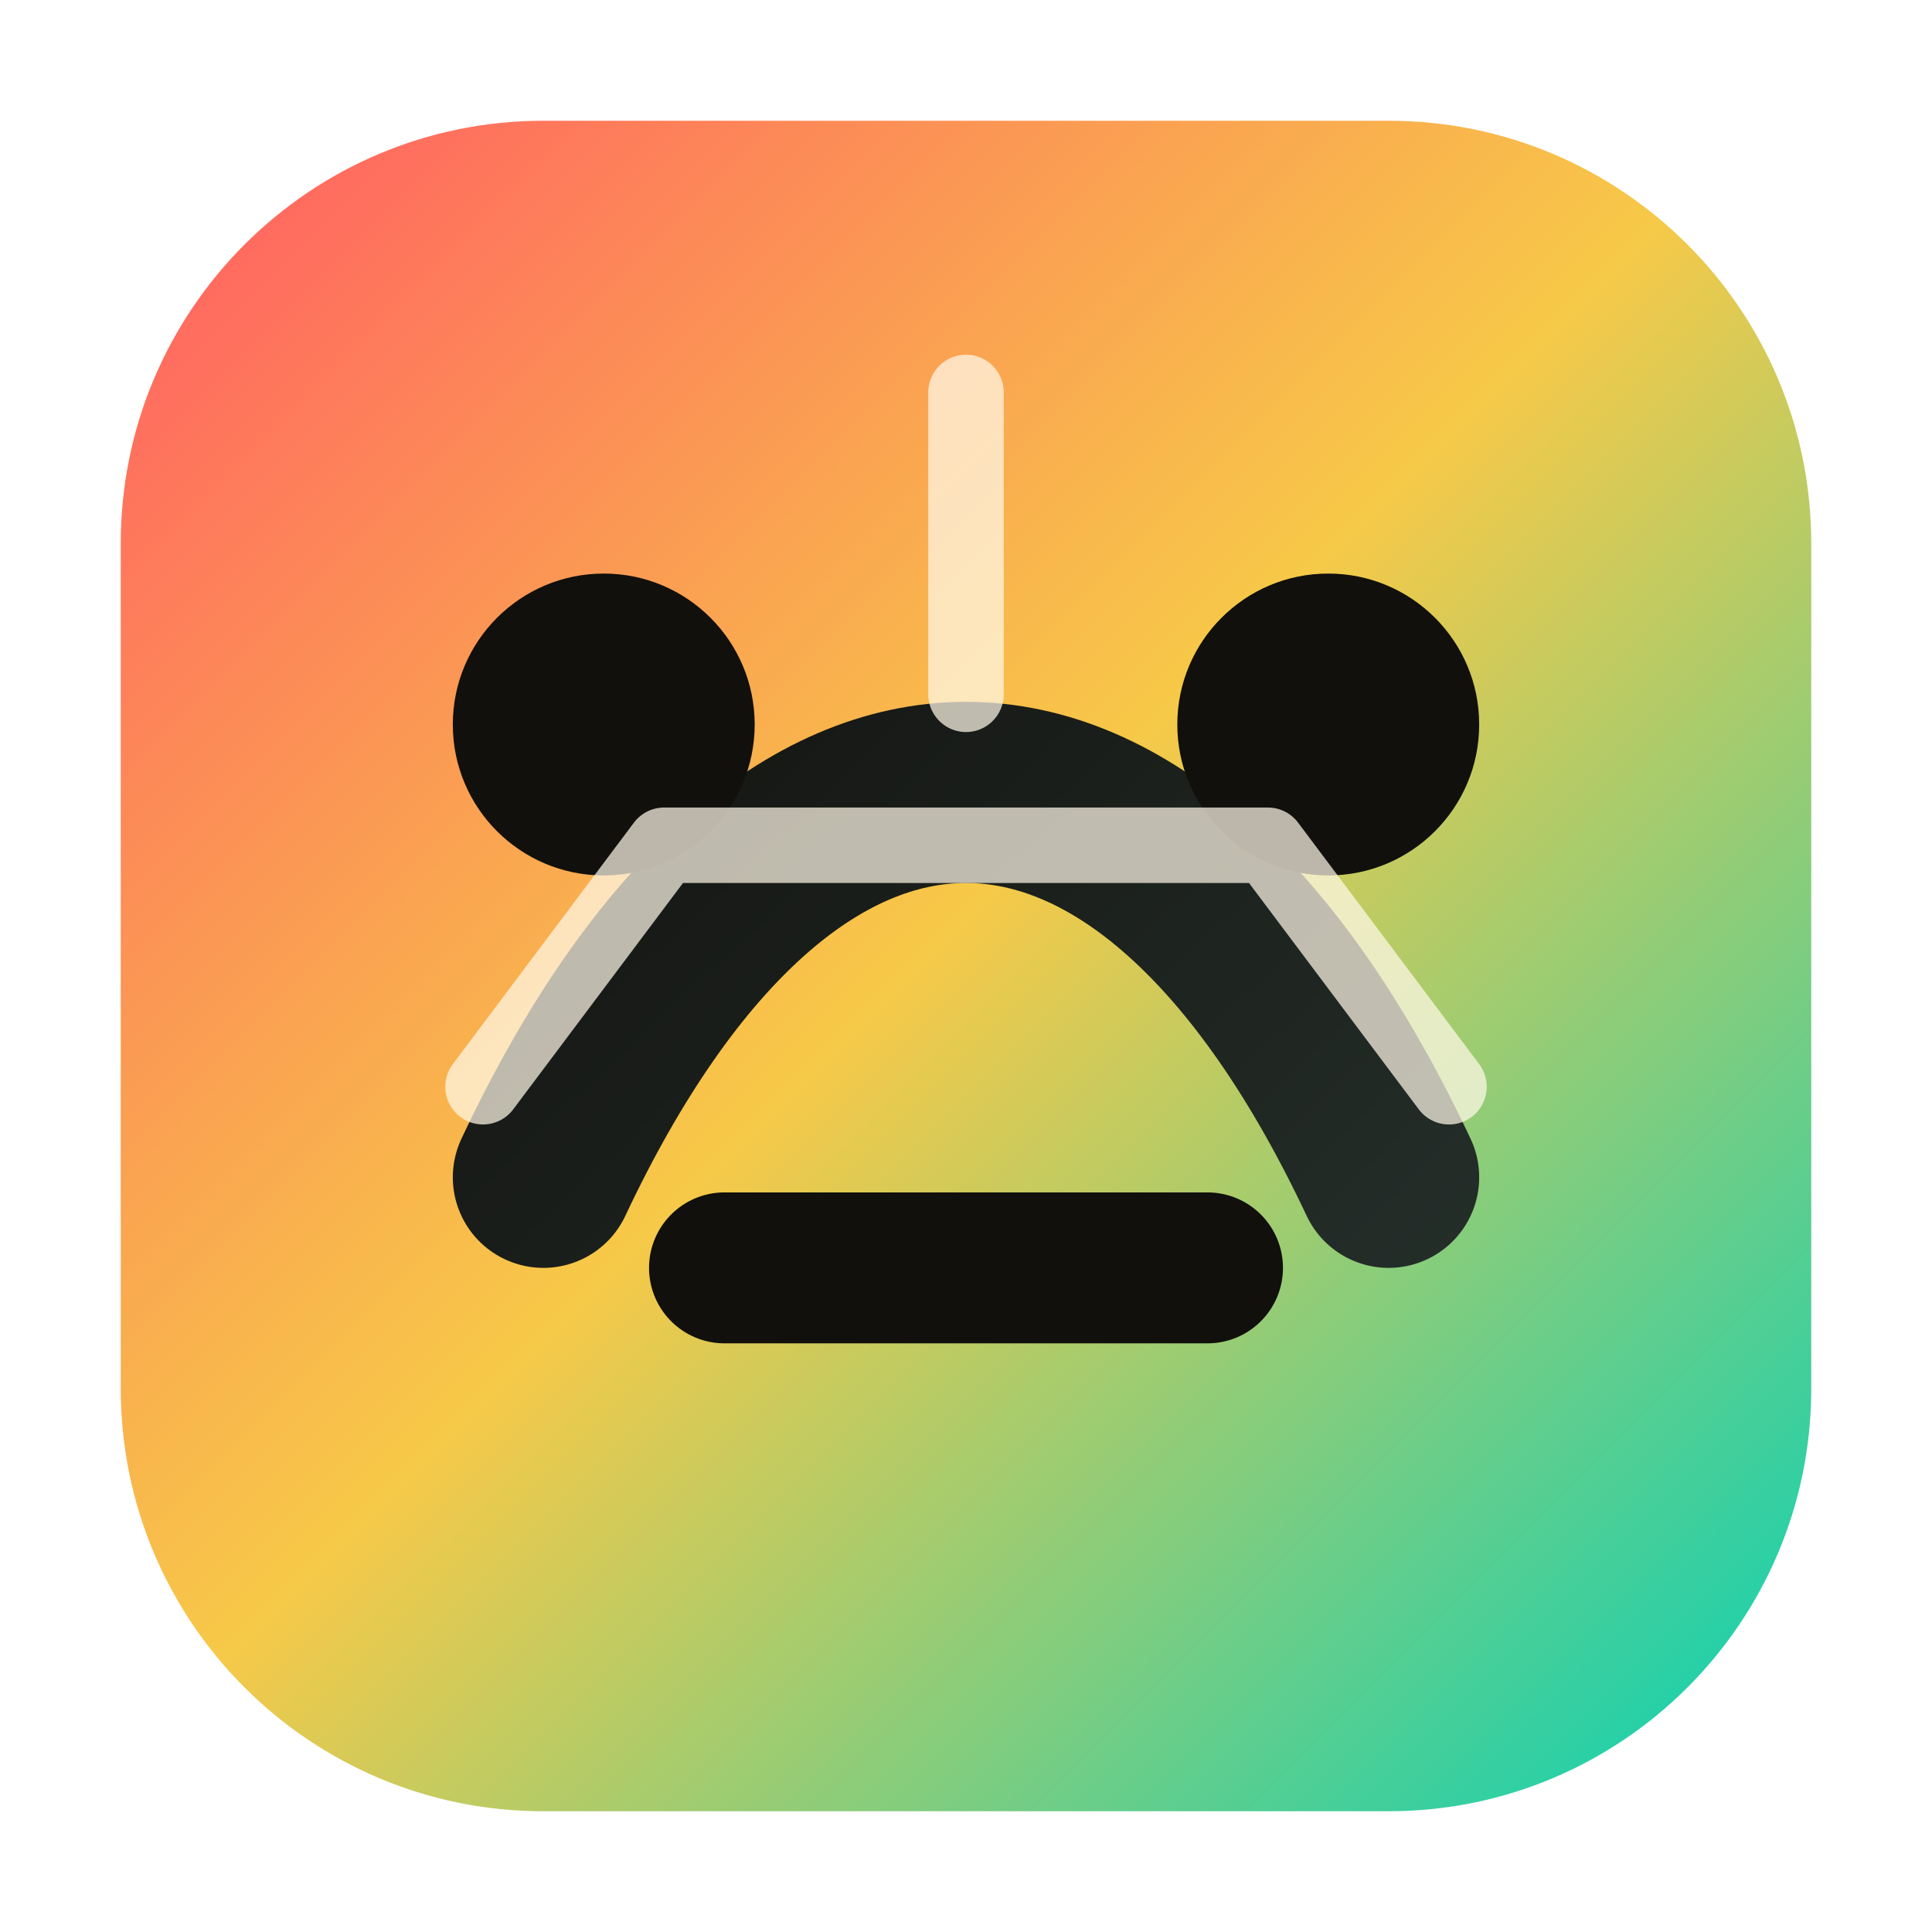
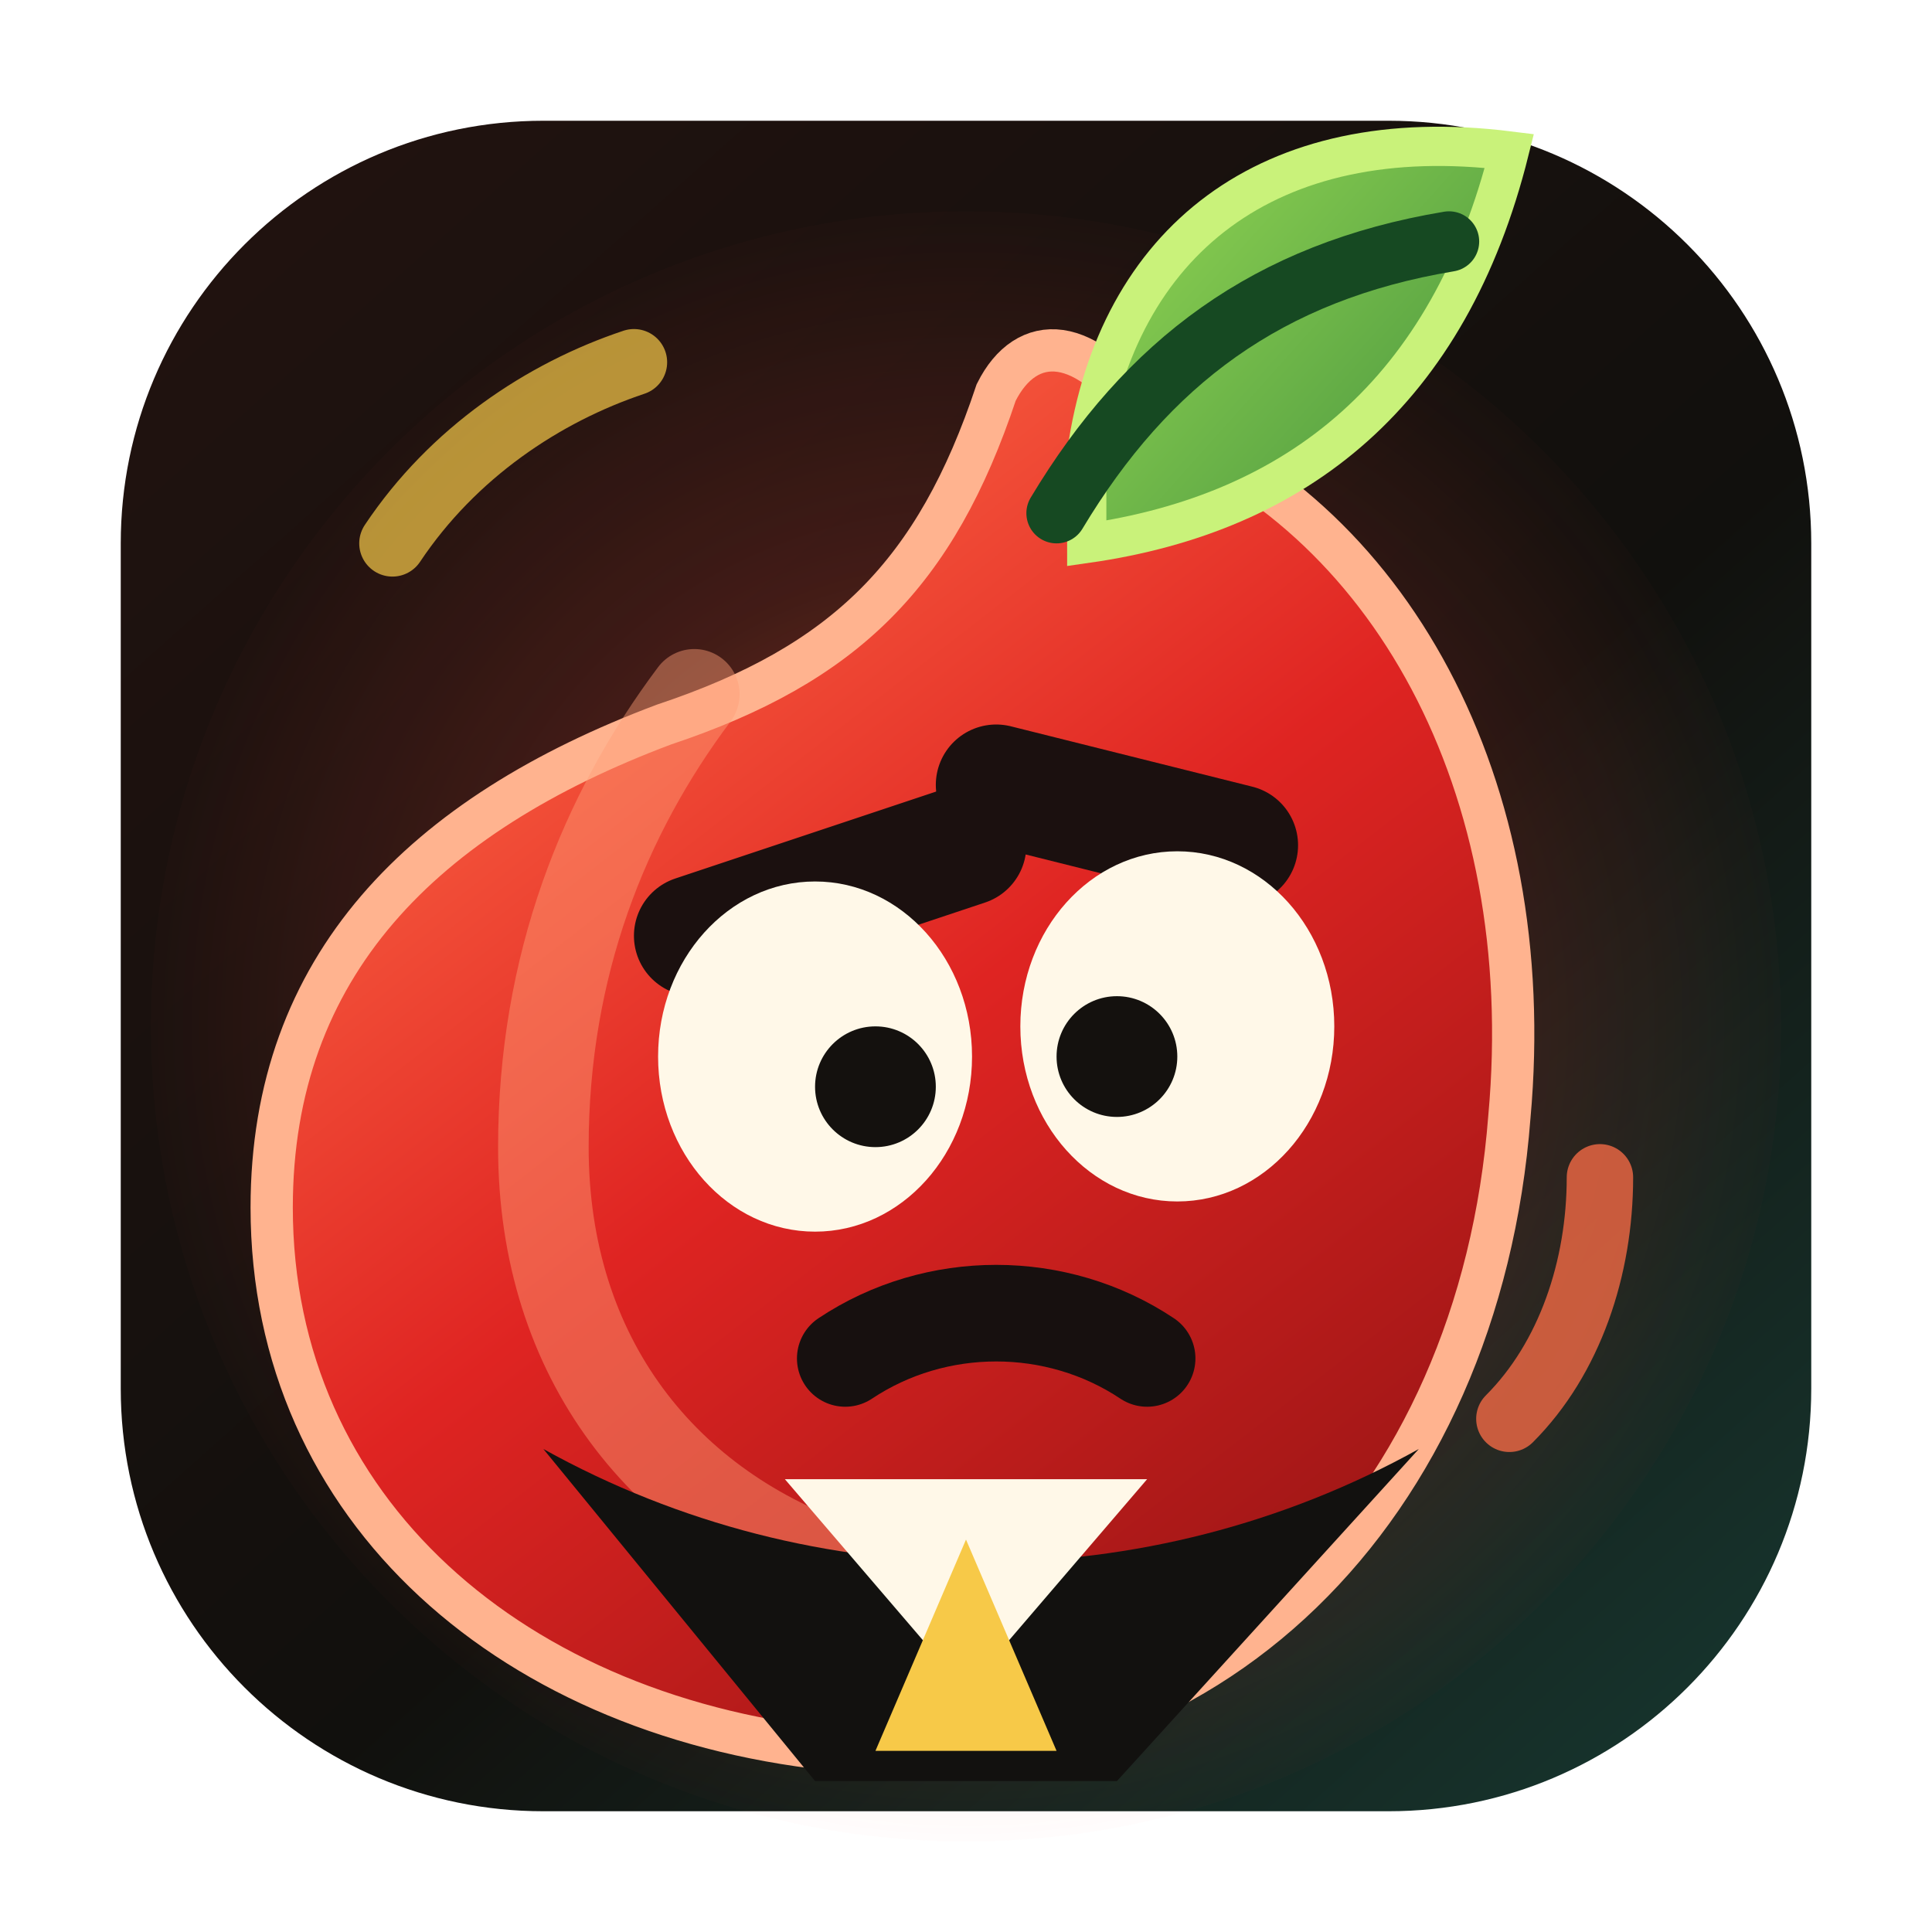
- <svg xmlns="http://www.w3.org/2000/svg" viewBox="0 0 64 64" role="img" aria-label="Social IP Machine">
+ <svg xmlns="http://www.w3.org/2000/svg" viewBox="0 0 64 64" role="img" aria-label="Snack Court chili logo">
  <defs>
-     <linearGradient id="bg" x1="8" y1="8" x2="56" y2="56" gradientUnits="userSpaceOnUse">
-       <stop stop-color="#ff6b5f" />
-       <stop offset="0.48" stop-color="#f7c948" />
-       <stop offset="1" stop-color="#26d0a8" />
+     <linearGradient id="bg" x1="8" y1="5" x2="56" y2="59" gradientUnits="userSpaceOnUse">
+       <stop stop-color="#21120f" />
+       <stop offset="0.58" stop-color="#11100d" />
+       <stop offset="1" stop-color="#17352e" />
    </linearGradient>
-     <linearGradient id="ink" x1="18" y1="16" x2="48" y2="48" gradientUnits="userSpaceOnUse">
-       <stop stop-color="#11100d" />
-       <stop offset="1" stop-color="#26312c" />
+     <radialGradient id="heat" cx="32" cy="34" r="28" gradientUnits="userSpaceOnUse">
+       <stop stop-color="#ff9b35" stop-opacity="0.56" />
+       <stop offset="0.55" stop-color="#ff4a3d" stop-opacity="0.18" />
+       <stop offset="1" stop-color="#ff4a3d" stop-opacity="0" />
+     </radialGradient>
+     <linearGradient id="chili" x1="18" y1="13" x2="49" y2="53" gradientUnits="userSpaceOnUse">
+       <stop stop-color="#ff6d47" />
+       <stop offset="0.48" stop-color="#df2422" />
+       <stop offset="1" stop-color="#951414" />
+     </linearGradient>
+     <linearGradient id="stem" x1="34" y1="5" x2="53" y2="22" gradientUnits="userSpaceOnUse">
+       <stop stop-color="#9bdd55" />
+       <stop offset="1" stop-color="#2f7f38" />
    </linearGradient>
  </defs>
  <rect x="4" y="4" width="56" height="56" rx="14" fill="url(#bg)" />
-   <path d="M18 39c8-17 20-17 28 0" fill="none" stroke="url(#ink)" stroke-width="6" stroke-linecap="round" />
-   <circle cx="20" cy="24" r="5" fill="#11100d" />
-   <circle cx="44" cy="24" r="5" fill="#11100d" />
-   <path d="M24 42h16" stroke="#11100d" stroke-width="5" stroke-linecap="round" />
-   <path d="M32 13v10m-10 5h20M22 28l-6 8m26-8 6 8" stroke="#fff8e8" stroke-opacity="0.72" stroke-width="2.5" stroke-linecap="round" />
+   <circle cx="32" cy="34" r="27" fill="url(#heat)" />
+   <path d="M38 14c8 3 13 12 12 23-1 13-10 22-22 21-11-1-19-8-19-18 0-8 5-13 13-16 6-2 9-5 11-11 1-2 3-2 5 1z" fill="url(#chili)" stroke="#ffb38f" stroke-width="1.4" />
+   <path d="M36 15c1-7 6-11 14-10-2 8-7 12-14 13z" fill="url(#stem)" stroke="#c9f27a" stroke-width="1.3" />
+   <path d="M35 17c3-5 7-8 13-9" fill="none" stroke="#164922" stroke-width="2" stroke-linecap="round" />
+   <path d="M23 23c-3 4-5 9-5 15 0 7 4 12 10 14" fill="none" stroke="#ff9d76" stroke-width="3" stroke-linecap="round" opacity="0.45" />
+   <path d="M18 48l9 11h10l10-11c-9 5-20 5-29 0z" fill="#12110f" />
+   <path d="M26 49l6 7 6-7" fill="#fff8e8" />
+   <path d="M32 51l-3 7h6z" fill="#f7c948" />
+   <path d="M23 31l9-3" stroke="#1b100f" stroke-width="4" stroke-linecap="round" />
+   <path d="M41 28l-8-2" stroke="#1b100f" stroke-width="4" stroke-linecap="round" />
+   <ellipse cx="27" cy="35" rx="5.2" ry="5.8" fill="#fff8e8" />
+   <ellipse cx="39" cy="34" rx="5.2" ry="5.8" fill="#fff8e8" />
+   <circle cx="29" cy="36" r="2" fill="#14110e" />
+   <circle cx="37" cy="35" r="2" fill="#14110e" />
+   <path d="M28 45c3-2 7-2 10 0" fill="none" stroke="#17100f" stroke-width="3.2" stroke-linecap="round" />
+   <path d="M13 18c2-3 5-5 8-6" stroke="#f7c948" stroke-width="2.2" stroke-linecap="round" opacity="0.7" />
+   <path d="M50 47c2-2 3-5 3-8" stroke="#ff6d47" stroke-width="2.2" stroke-linecap="round" opacity="0.75" />
</svg>
